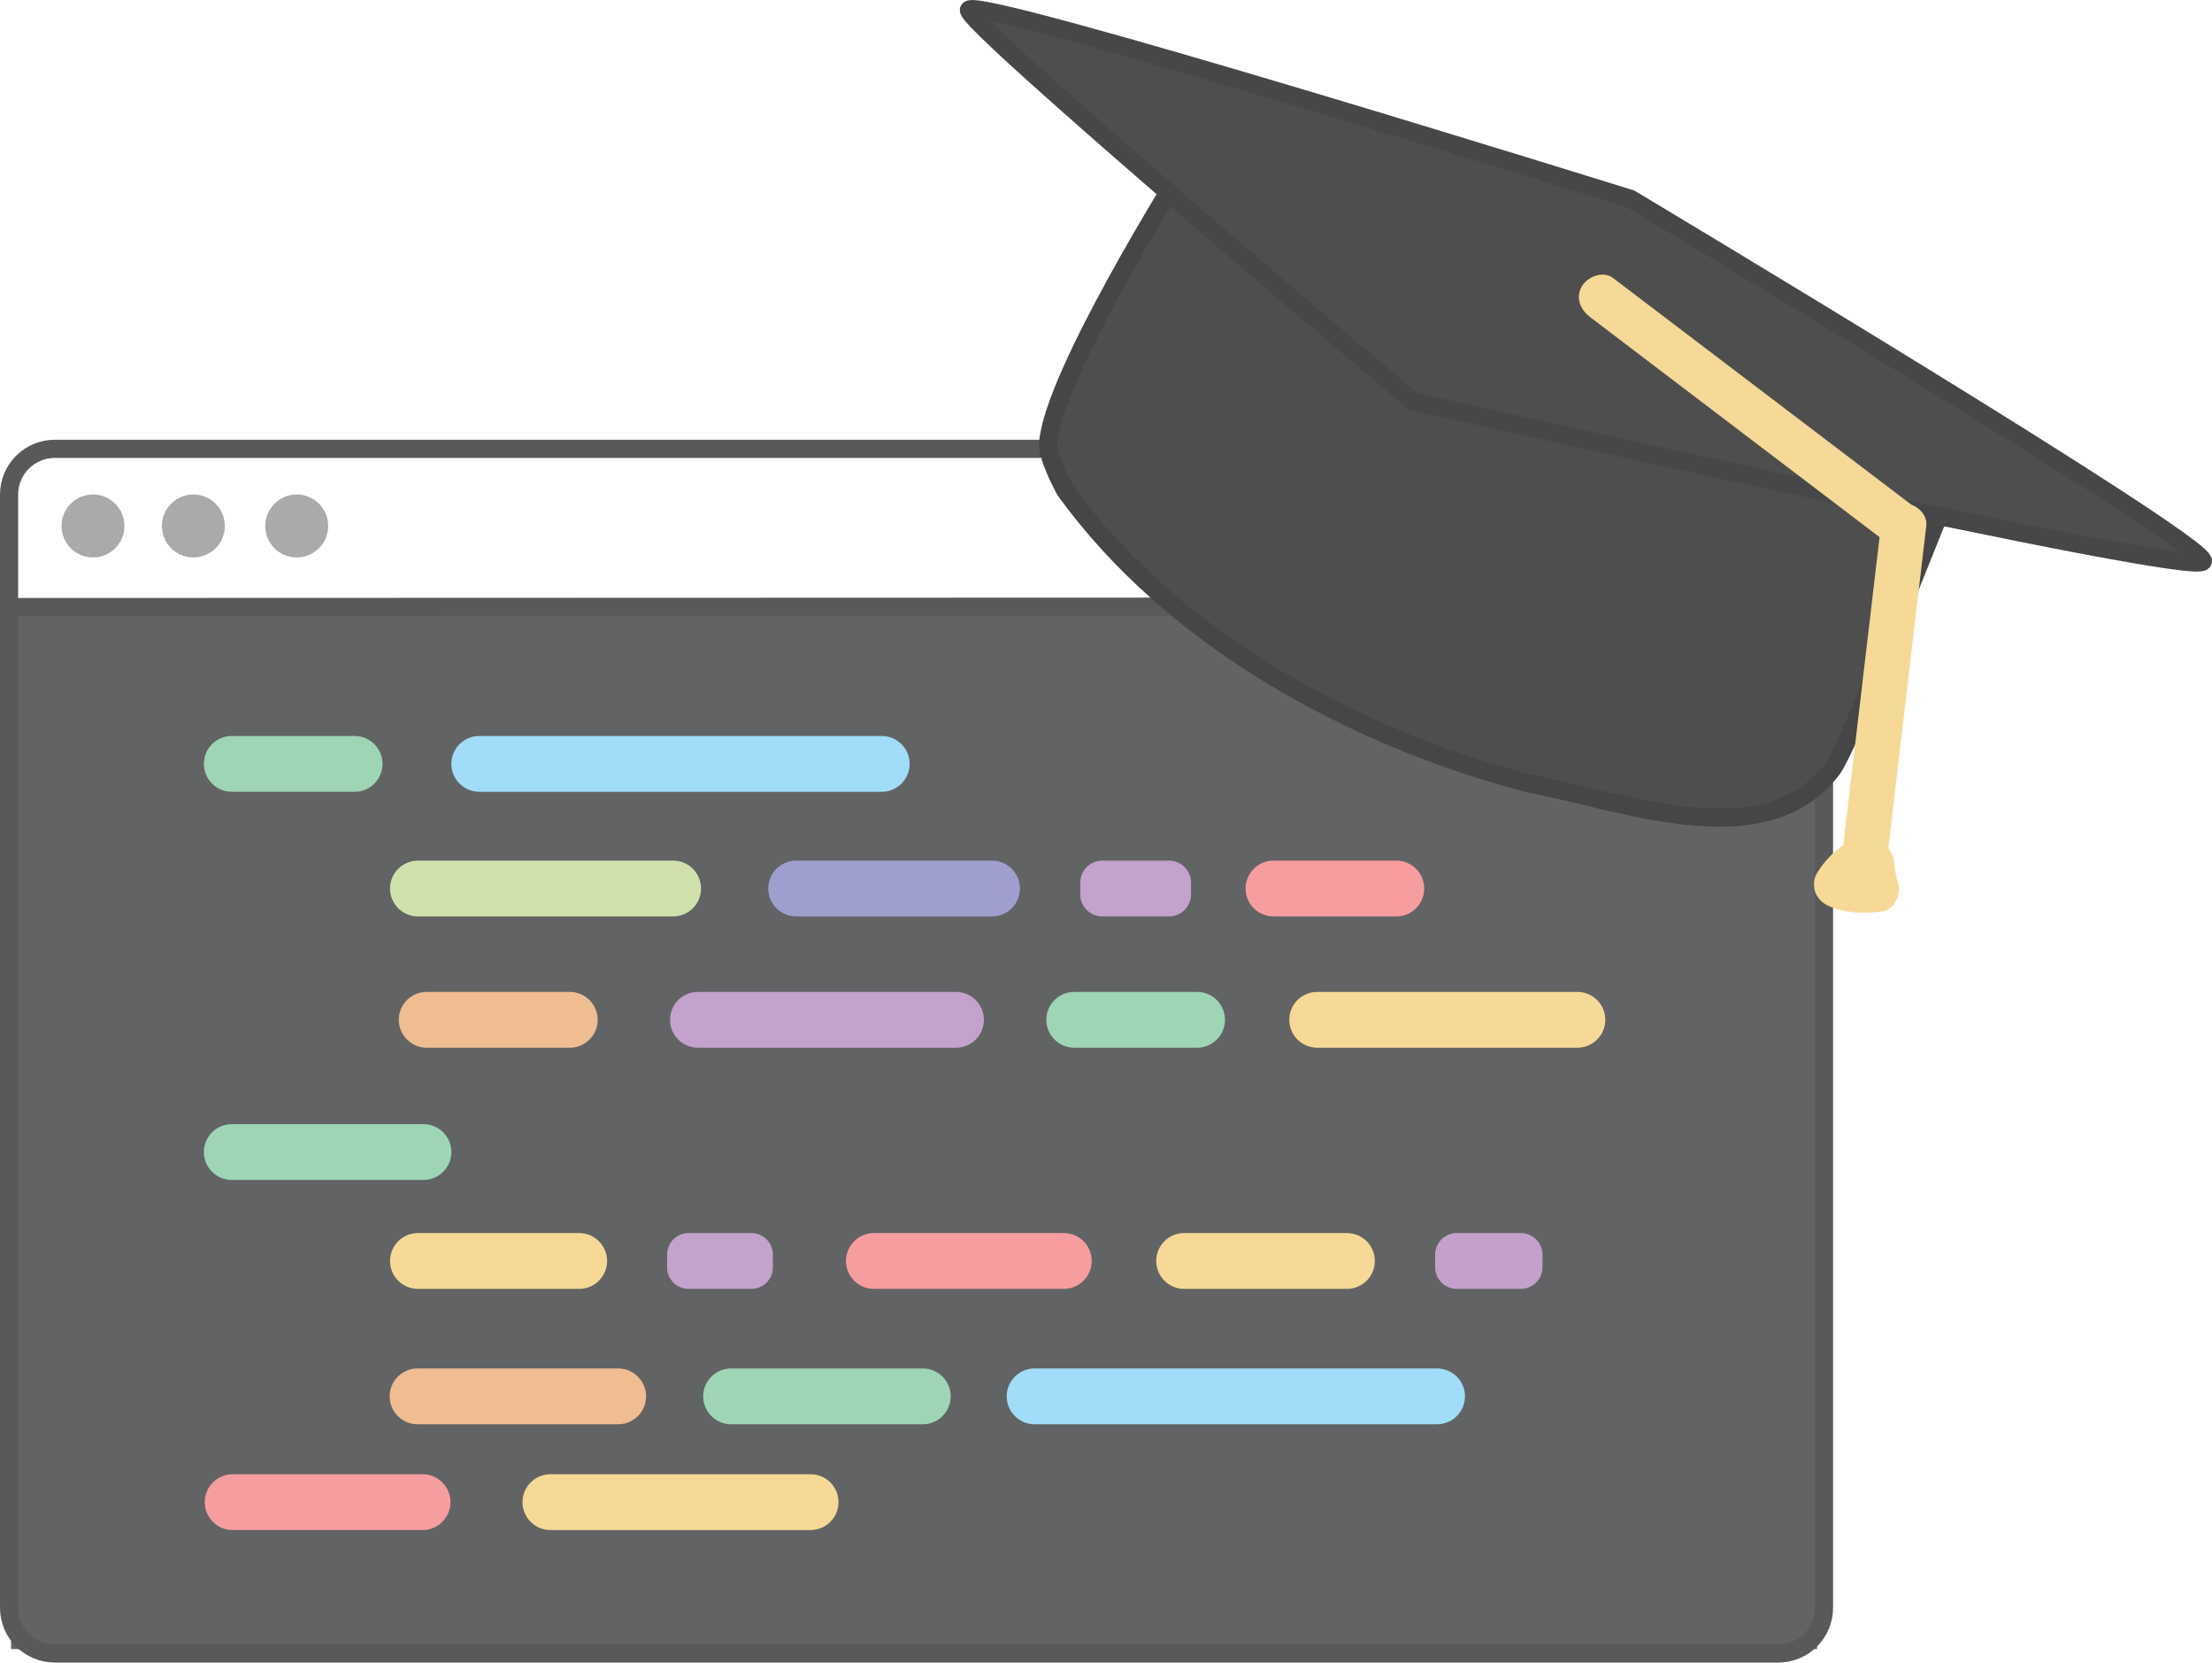
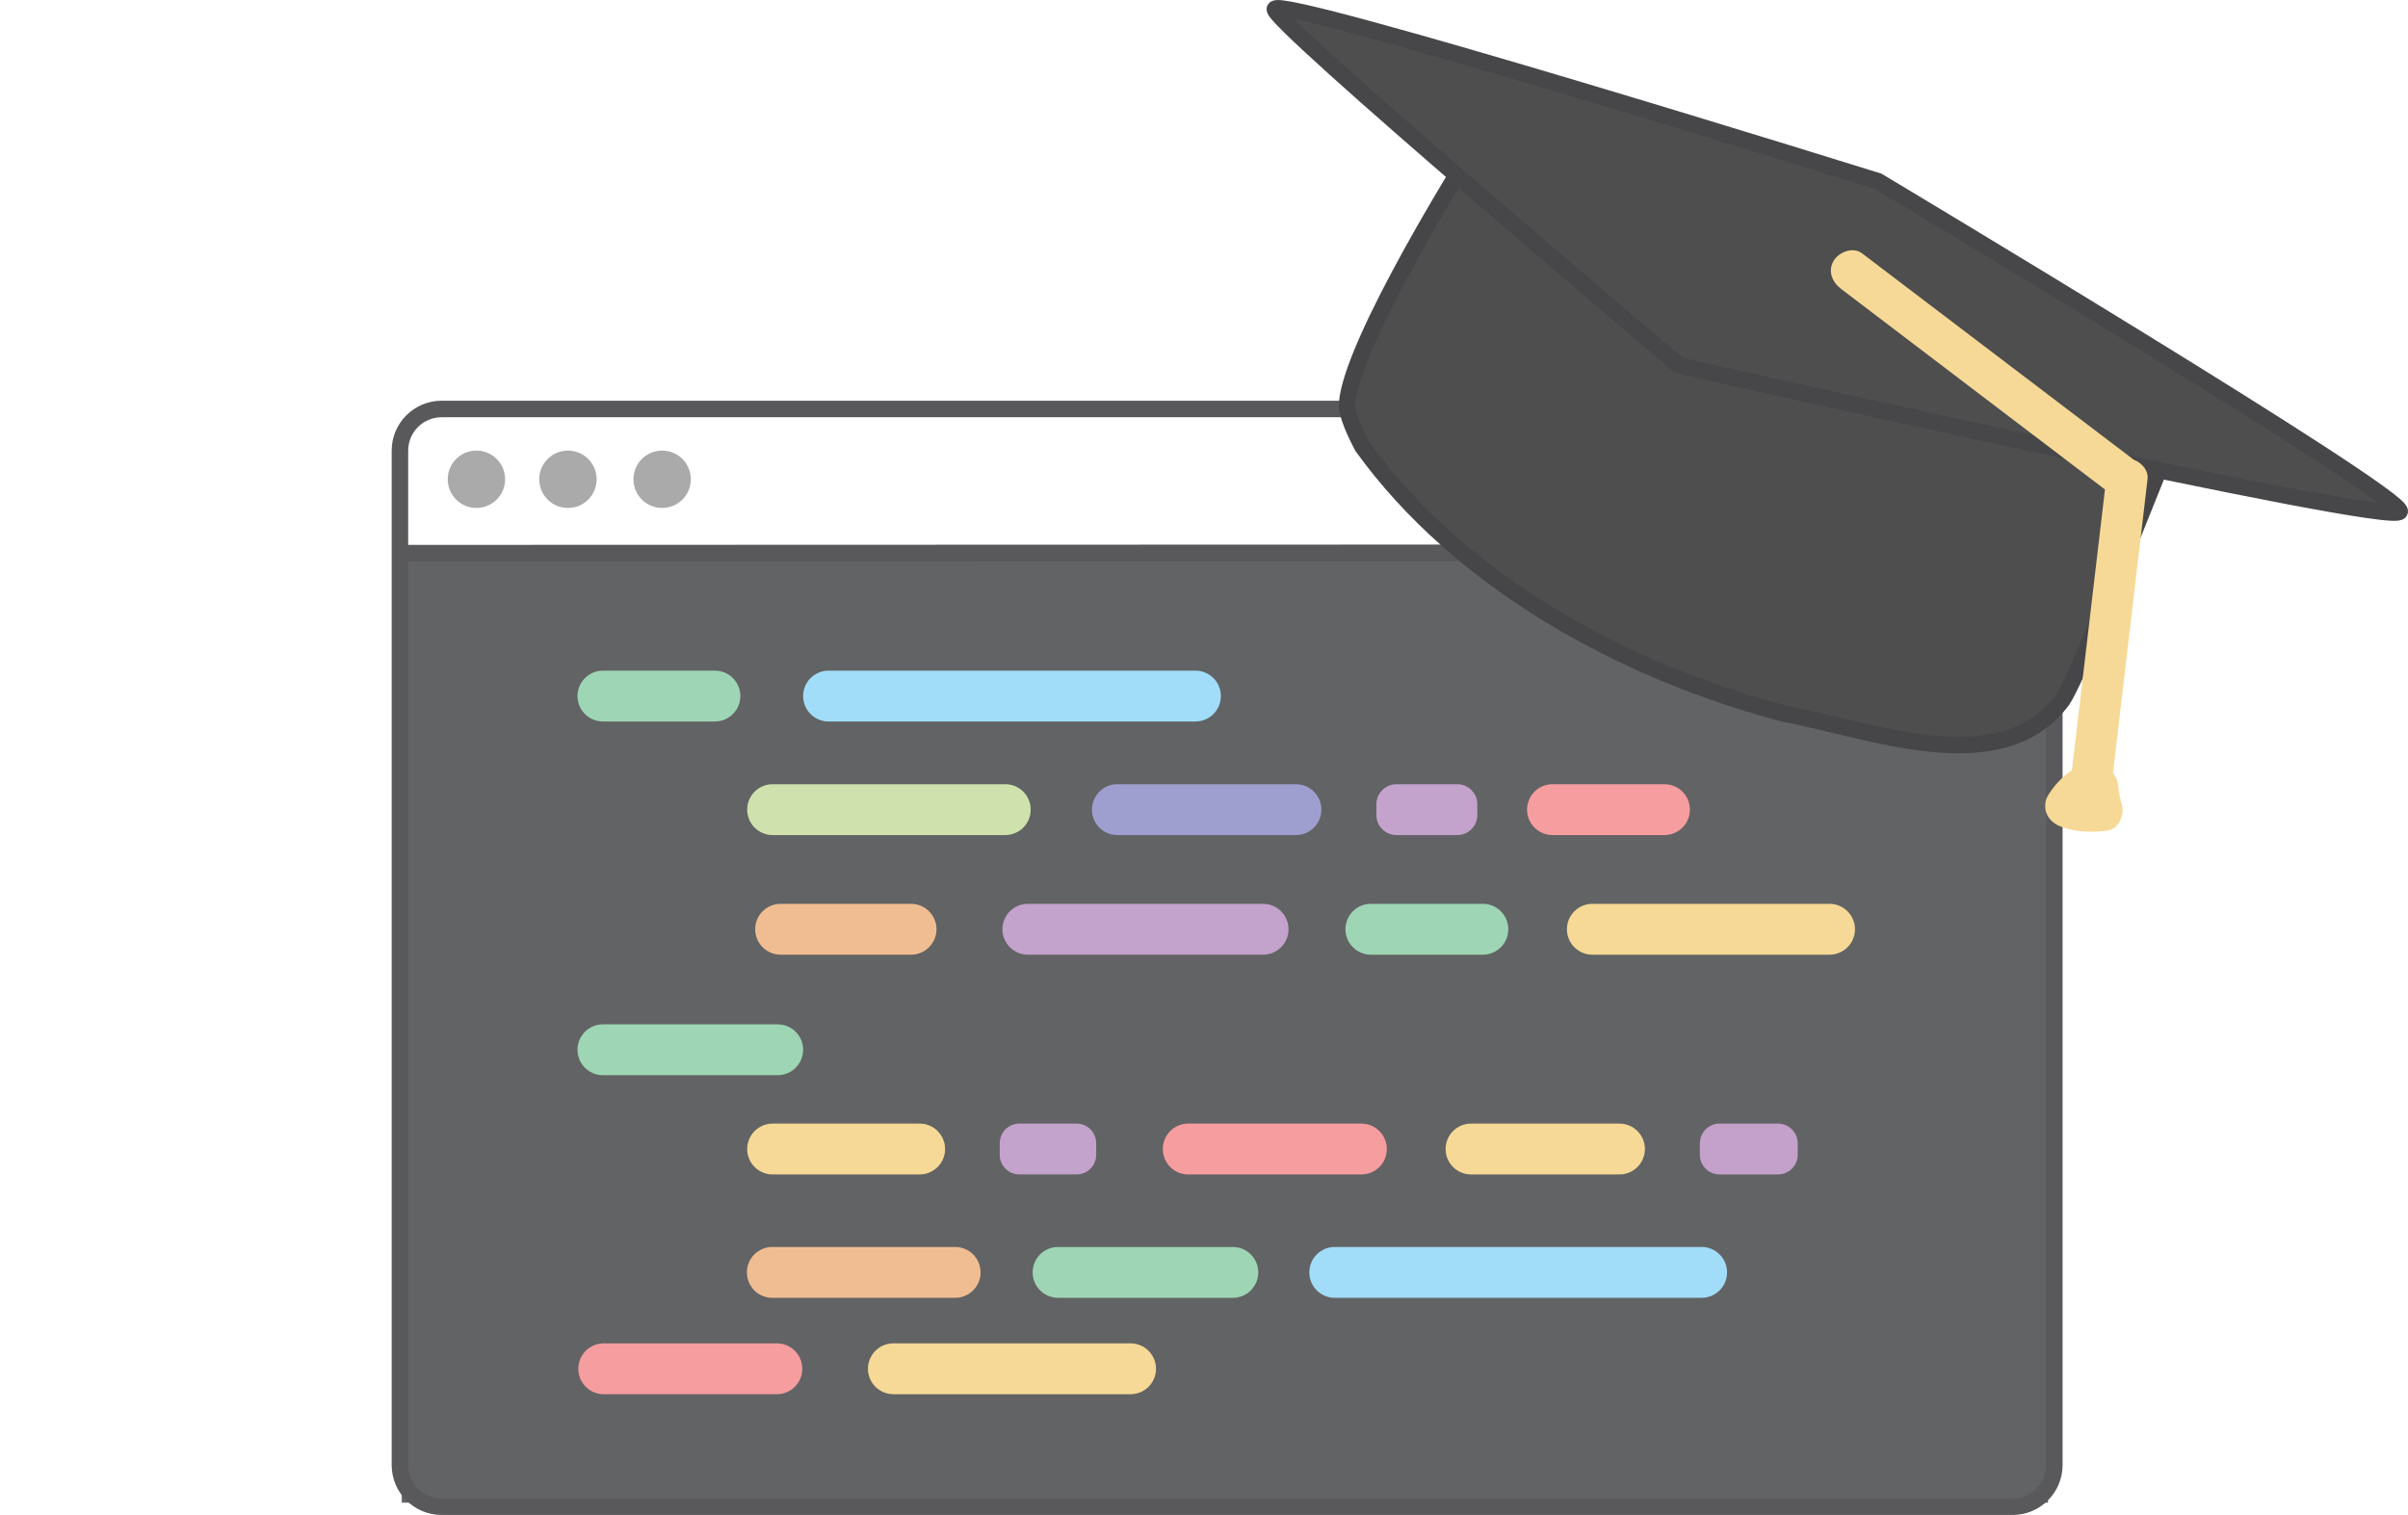
- <svg xmlns="http://www.w3.org/2000/svg" viewBox="0 0 732.31 550.26">
+ <svg xmlns="http://www.w3.org/2000/svg" viewBox="-142.25 0 874.56 550.26">
  <defs>
    <style>
      .cls-1 {
        fill: #626364;
      }

      .cls-2 {
        fill: none;
        stroke: #59595b;
      }

      .cls-13, .cls-14, .cls-2 {
        stroke-miterlimit: 10;
        stroke-width: 6px;
      }

      .cls-3 {
        fill: #aaaaab;
      }

      .cls-4 {
        fill: #9ed5b5;
      }

      .cls-5 {
        fill: #a1ddf8;
      }

      .cls-6 {
        fill: #cfe2ad;
      }

      .cls-7 {
        fill: #9f9fcf;
      }

      .cls-8 {
        fill: #c3a2cc;
      }

      .cls-9 {
        fill: #f69da0;
      }

      .cls-10 {
        fill: #f0bd92;
      }

      .cls-11 {
        fill: #f6d996;
      }

      .cls-12 {
        fill: #c3a1cb;
      }

      .cls-13, .cls-14 {
        fill: #4e4e4f;
      }

      .cls-13 {
        stroke: #464648;
      }

      .cls-14 {
        stroke: #474649;
      }
    </style>
  </defs>
  <g id="Layer_4" data-name="Layer 4">
    <rect class="cls-1" x="3.66" y="201.17" width="597.89" height="344.63" />
  </g>
  <g id="Layer_2" data-name="Layer 2">
    <rect class="cls-2" x="3" y="148.55" width="600.86" height="398.71" rx="15.14" />
    <circle class="cls-3" cx="30.78" cy="174.08" r="10.42" />
    <circle class="cls-3" cx="64.02" cy="174.08" r="10.42" />
    <circle class="cls-3" cx="98.23" cy="174.08" r="10.42" />
  </g>
  <g id="Layer_5" data-name="Layer 5">
    <rect class="cls-4" x="67.49" y="243.59" width="59.15" height="18.47" rx="9.24" />
    <rect class="cls-5" x="149.43" y="243.59" width="151.72" height="18.47" rx="9.24" />
    <rect class="cls-6" x="129.12" y="284.84" width="102.97" height="18.47" rx="9.24" />
    <rect class="cls-7" x="254.33" y="284.84" width="83.33" height="18.47" rx="9.24" />
    <rect class="cls-8" x="357.64" y="284.84" width="36.66" height="18.47" rx="7.27" />
    <rect class="cls-9" x="412.36" y="284.84" width="59.15" height="18.47" rx="9.24" />
    <rect class="cls-10" x="132.02" y="328.29" width="65.85" height="18.47" rx="9.24" />
    <rect class="cls-8" x="221.82" y="328.29" width="103.91" height="18.47" rx="9.24" />
    <rect class="cls-4" x="346.4" y="328.29" width="59.15" height="18.47" rx="9.24" />
    <rect class="cls-11" x="426.84" y="328.29" width="104.62" height="18.47" rx="9.24" />
    <rect class="cls-4" x="67.49" y="372.06" width="81.94" height="18.47" rx="9.24" />
    <rect class="cls-11" x="129.12" y="408.11" width="71.87" height="18.47" rx="9.24" />
    <rect class="cls-8" x="220.85" y="408.11" width="35.02" height="18.47" rx="7.11" />
    <rect class="cls-9" x="280.07" y="408.11" width="81.36" height="18.47" rx="9.24" />
    <rect class="cls-11" x="382.78" y="408.11" width="72.38" height="18.47" rx="9.24" />
    <rect class="cls-12" x="475.12" y="408.11" width="35.54" height="18.47" rx="7.16" />
    <rect class="cls-10" x="129.01" y="452.92" width="84.88" height="18.47" rx="9.24" />
    <rect class="cls-4" x="232.8" y="452.92" width="81.94" height="18.47" rx="9.24" />
    <rect class="cls-5" x="333.28" y="452.92" width="151.72" height="18.47" rx="9.24" />
    <rect class="cls-9" x="67.78" y="487.93" width="81.36" height="18.47" rx="9.24" />
    <rect class="cls-11" x="172.98" y="487.93" width="104.62" height="18.47" rx="9.24" />
  </g>
  <g id="Layer_3" data-name="Layer 3">
    <line class="cls-2" x1="5.08" y1="200.91" x2="602.05" y2="200.72" />
  </g>
  <g id="Layer_8" data-name="Layer 8">
    <path class="cls-13" d="M391.18,56.52S348.55,124.31,347,146.65c-.28,4.1,3.64,11.84,5.53,15.5,35.57,49.33,95.24,81.79,153.29,97.08,30.71,5.63,78.5,25,100.89-4.83,3.29-5,10.17-21.6,10.17-21.6l29-72.18L523,93.07,428.52,53Z" />
  </g>
  <g id="Layer_7" data-name="Layer 7">
    <path class="cls-14" d="M320.78,3.26C318.68,7,467.67,132.77,467.67,132.77s260,58.87,261.63,53c1.56-5.66-189.48-119.95-189.48-119.95S323.51-1.65,320.78,3.26Z" />
  </g>
  <g id="Layer_9" data-name="Layer 9">
    <path class="cls-11" d="M632.73,167,534,92c-3.25-2.47-8.36-.49-10.26,2.69-2.29,3.83-.52,7.82,2.69,10.26l95.82,72.83q-6,51-12,101.91a30.93,30.93,0,0,0-8.68,9.22,6.72,6.72,0,0,0-1,3.85c-.09,3.4,2.27,6.17,5.5,7.4,5.59,2.13,11.28,2.3,17.13,1.5,4-.55,6.26-5.74,5.24-9.23a33.66,33.66,0,0,1-1.37-6.95,8.62,8.62,0,0,0-1.91-4.71q6.29-53.37,12.56-106.75C638.09,170.84,635.6,168.06,632.73,167Z" />
  </g>
</svg>
